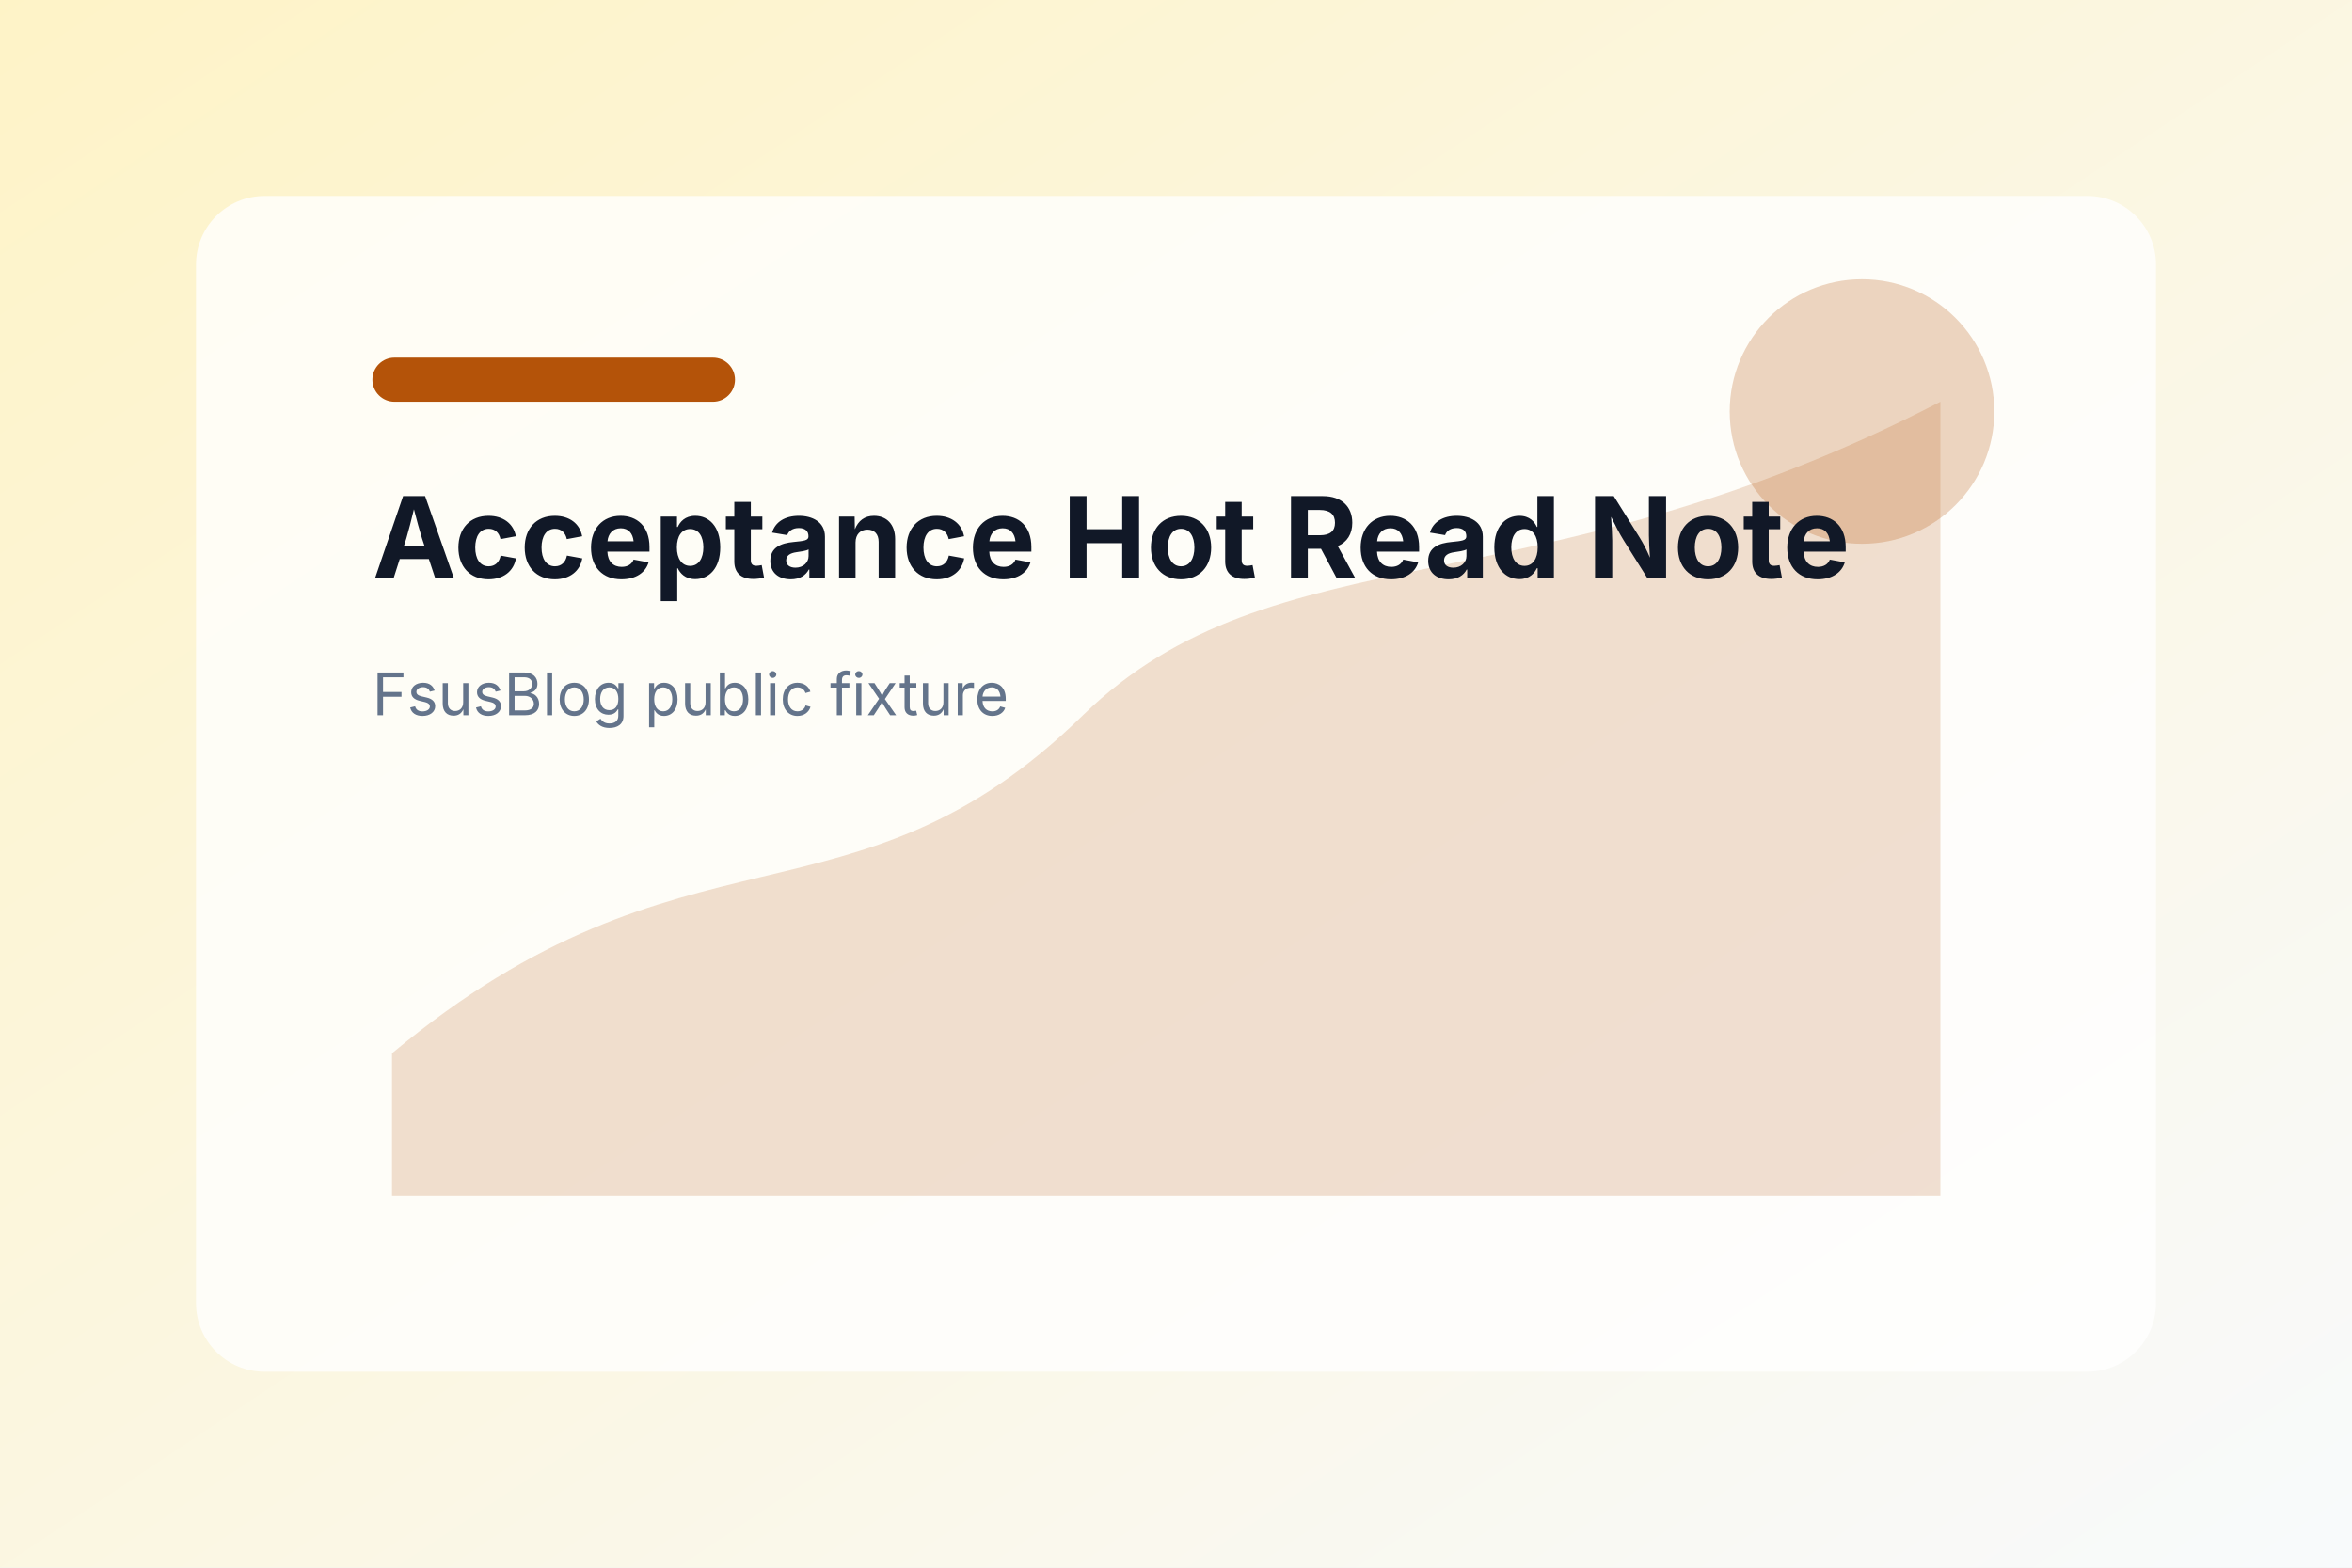
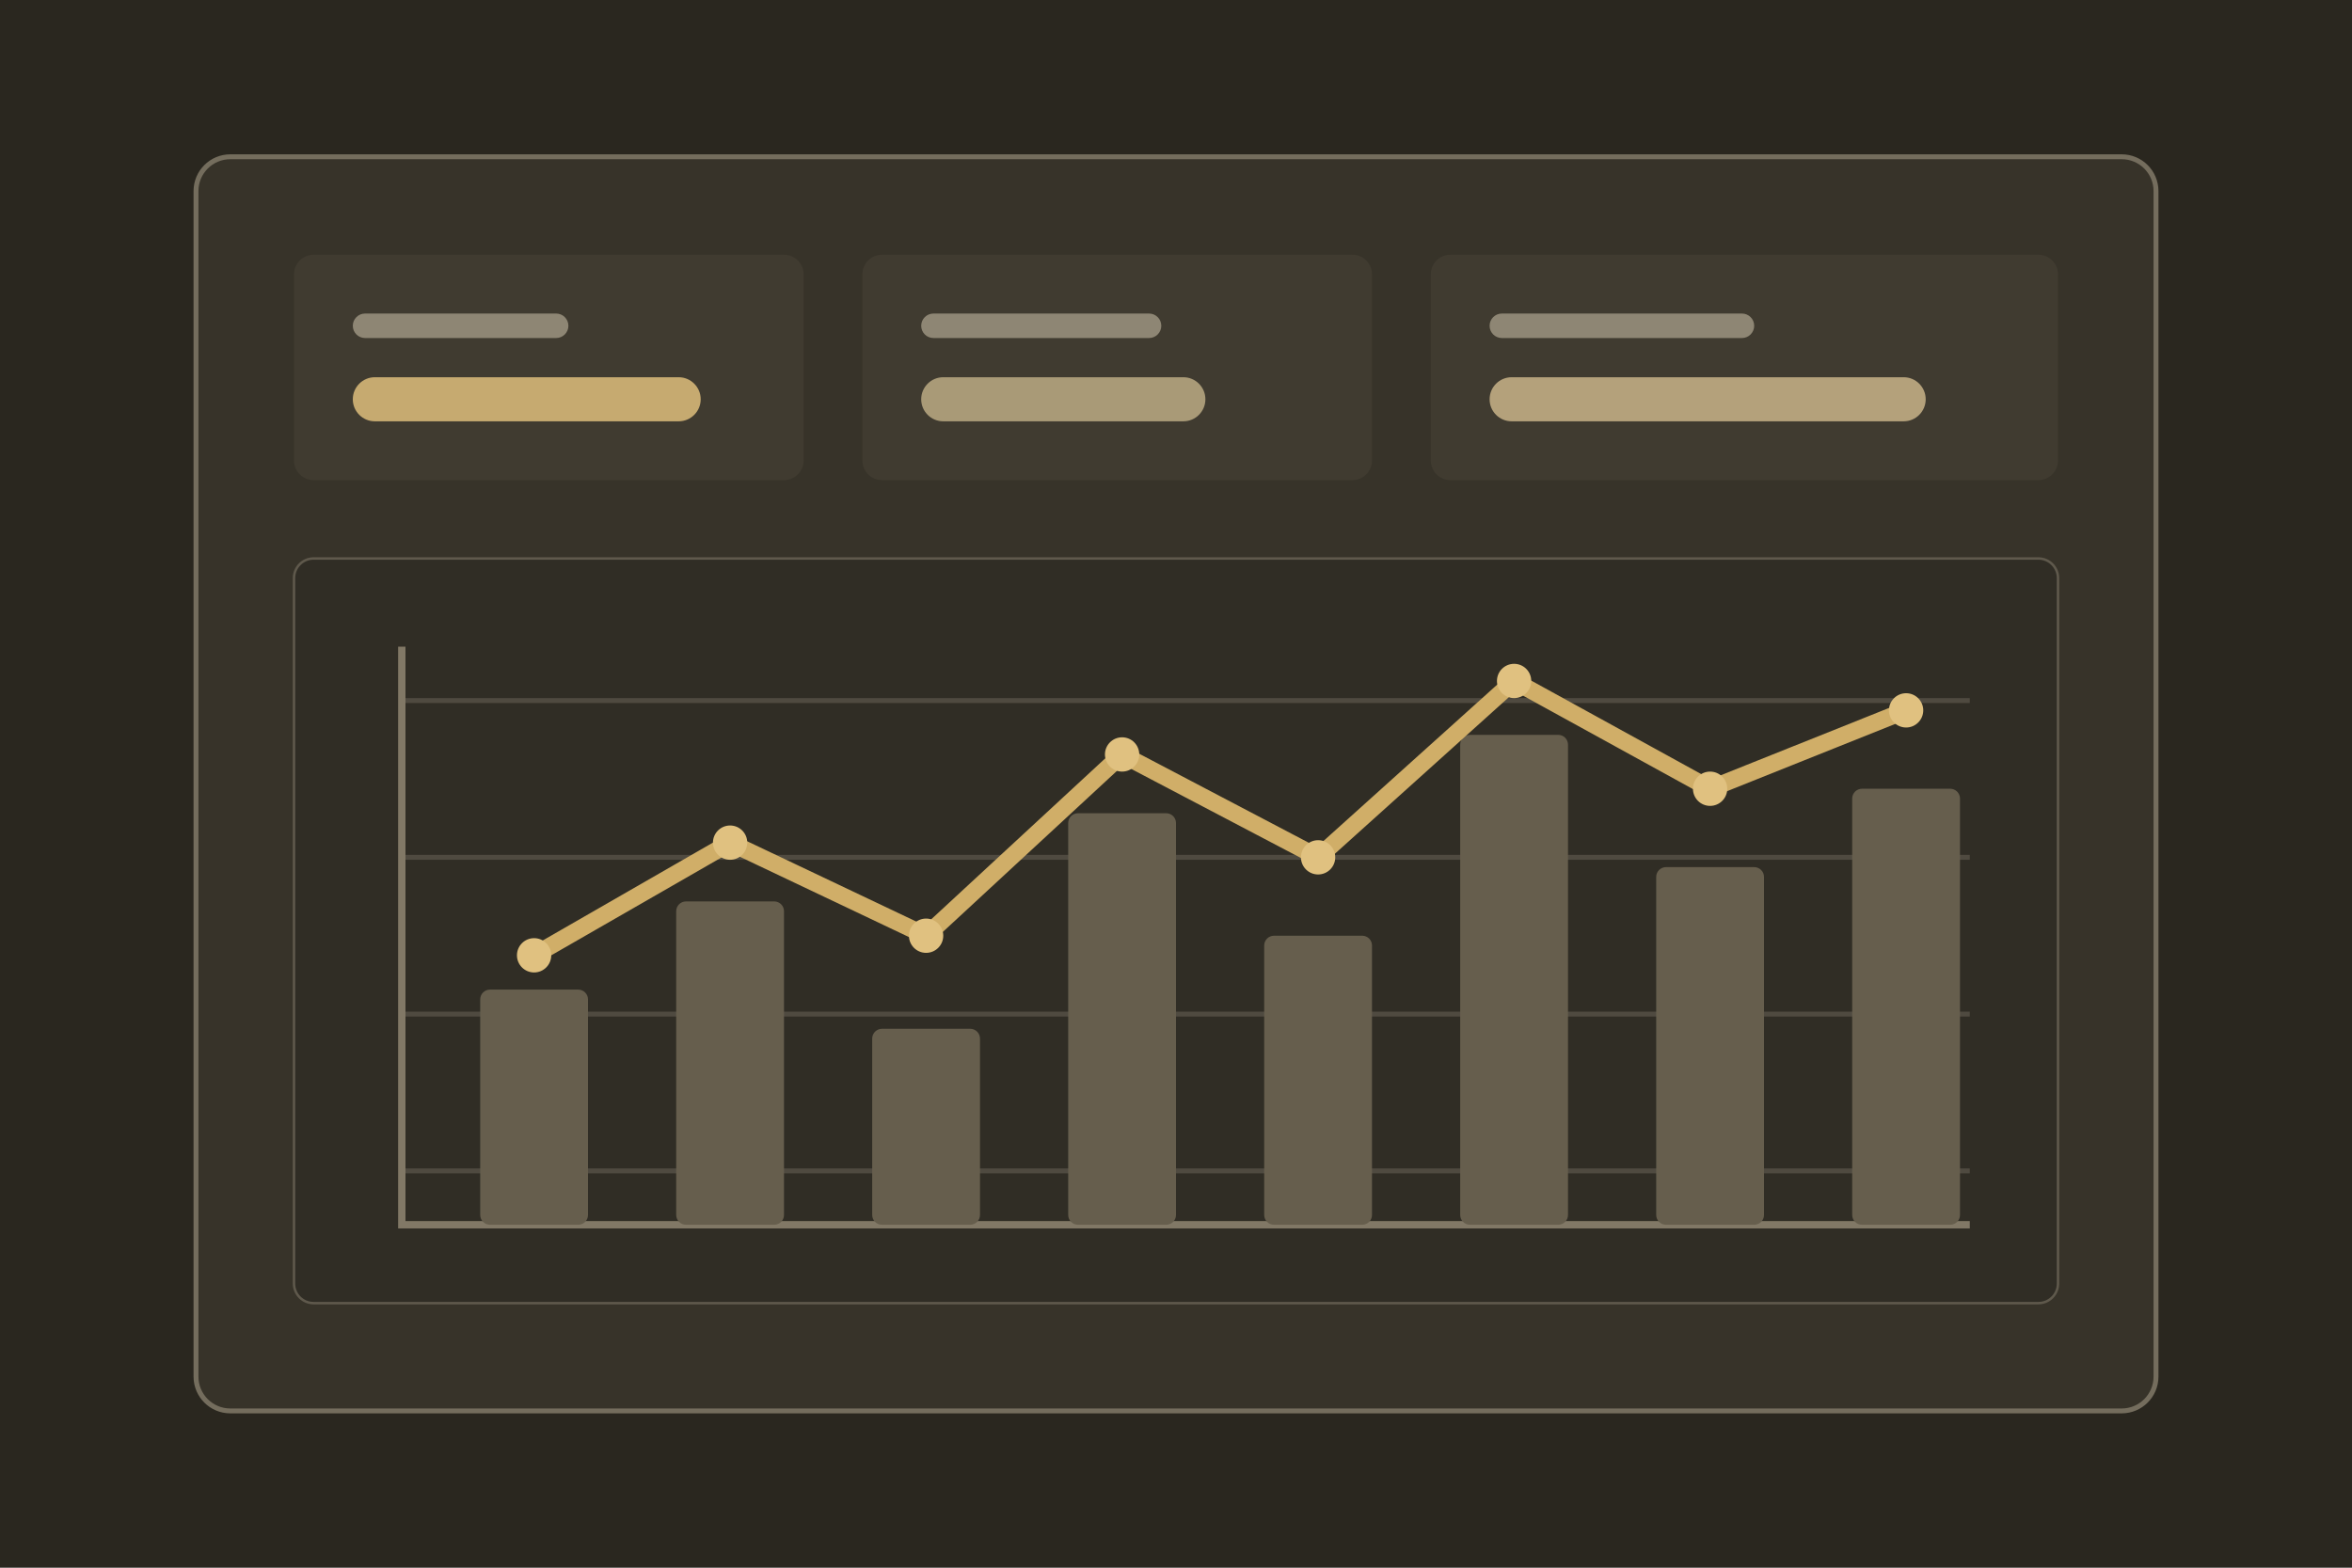
- <svg xmlns="http://www.w3.org/2000/svg" viewBox="0 0 960 640" role="img" aria-label="Acceptance Hot Read Note">
-   <defs>
-     <linearGradient id="g" x1="0" y1="0" x2="1" y2="1">
-       <stop offset="0" stop-color="#fef3c7" />
-       <stop offset="1" stop-color="#f8fafc" />
-     </linearGradient>
-   </defs>
-   <rect width="960" height="640" fill="url(#g)" />
-   <rect x="80" y="80" width="800" height="480" rx="28" fill="#ffffff" opacity=".78" />
-   <path d="M160 430 C280 330 348 384 442 292 C520 216 626 250 792 164 L792 488 L160 488 Z" fill="#b45309" opacity=".18" />
-   <circle cx="760" cy="168" r="54" fill="#b45309" opacity=".24" />
-   <rect x="152" y="146" width="148" height="18" rx="9" fill="#b45309" />
-   <text x="152" y="236" fill="#111827" font-family="Inter, Arial, sans-serif" font-size="46" font-weight="750">Acceptance Hot Read Note</text>
-   <text x="152" y="292" fill="#64748b" font-family="Inter, Arial, sans-serif" font-size="24">FsusBlog public fixture</text>
+ <svg xmlns="http://www.w3.org/2000/svg" viewBox="0 0 960 640" role="img" aria-label="Hot read latency profile evidence" data-cover-concept="hot-read-profile">
+   <rect width="960" height="640" fill="#2a271f" />
+   <rect x="80" y="64" width="800" height="512" rx="14" fill="#373329" stroke="#746d5d" stroke-width="2" />
+   <rect x="120" y="104" width="208" height="92" rx="8" fill="#403b30" />
+   <rect x="352" y="104" width="208" height="92" rx="8" fill="#403b30" />
+   <rect x="584" y="104" width="256" height="92" rx="8" fill="#403b30" />
+   <rect x="144" y="128" width="88" height="10" rx="5" fill="#8e8674" />
+   <rect x="144" y="154" width="142" height="18" rx="9" fill="#c6aa70" />
+   <rect x="376" y="128" width="98" height="10" rx="5" fill="#8e8674" />
+   <rect x="376" y="154" width="116" height="18" rx="9" fill="#a99a77" />
+   <rect x="608" y="128" width="108" height="10" rx="5" fill="#8e8674" />
+   <rect x="608" y="154" width="178" height="18" rx="9" fill="#b4a17b" />
+   <rect x="120" y="228" width="720" height="304" rx="8" fill="#302d25" stroke="#5f594c" />
+   <path d="M164 478 H804 M164 414 H804 M164 350 H804 M164 286 H804" fill="none" stroke="#4f4a40" stroke-width="2" />
+   <path d="M164 264 V500 H804" fill="none" stroke="#817866" stroke-width="3" />
+   <g fill="#665e4d">
+     <rect x="196" y="404" width="44" height="96" rx="4" />
+     <rect x="276" y="368" width="44" height="132" rx="4" />
+     <rect x="356" y="420" width="44" height="80" rx="4" />
+     <rect x="436" y="332" width="44" height="168" rx="4" />
+     <rect x="516" y="382" width="44" height="118" rx="4" />
+     <rect x="596" y="300" width="44" height="200" rx="4" />
+     <rect x="676" y="354" width="44" height="146" rx="4" />
+     <rect x="756" y="322" width="44" height="178" rx="4" />
+   </g>
+   <path d="M218 390 L298 344 L378 382 L458 308 L538 350 L618 278 L698 322 L778 290" fill="none" stroke="#d0ae68" stroke-width="7" stroke-linecap="round" stroke-linejoin="round" />
+   <g fill="#e0c180">
+     <circle cx="218" cy="390" r="7" />
+     <circle cx="298" cy="344" r="7" />
+     <circle cx="378" cy="382" r="7" />
+     <circle cx="458" cy="308" r="7" />
+     <circle cx="538" cy="350" r="7" />
+     <circle cx="618" cy="278" r="7" />
+     <circle cx="698" cy="322" r="7" />
+     <circle cx="778" cy="290" r="7" />
+   </g>
</svg>
